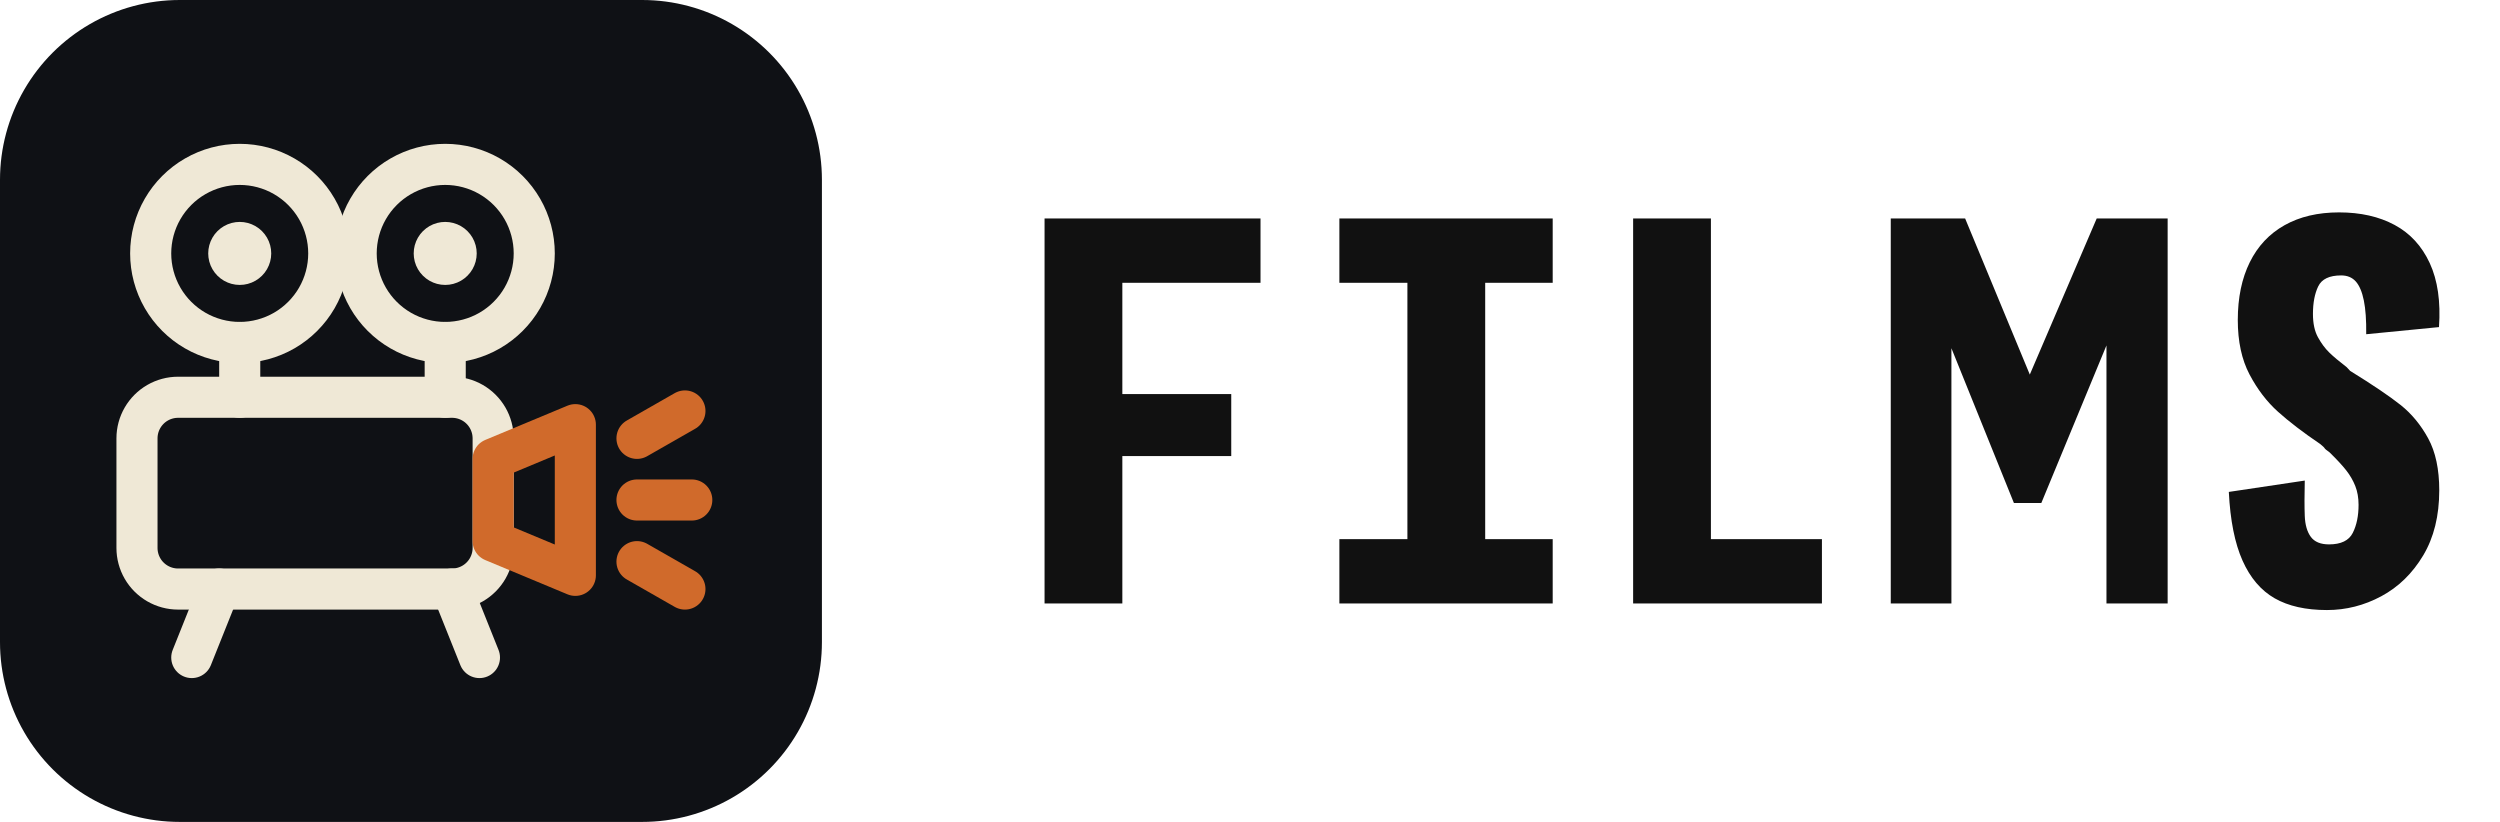
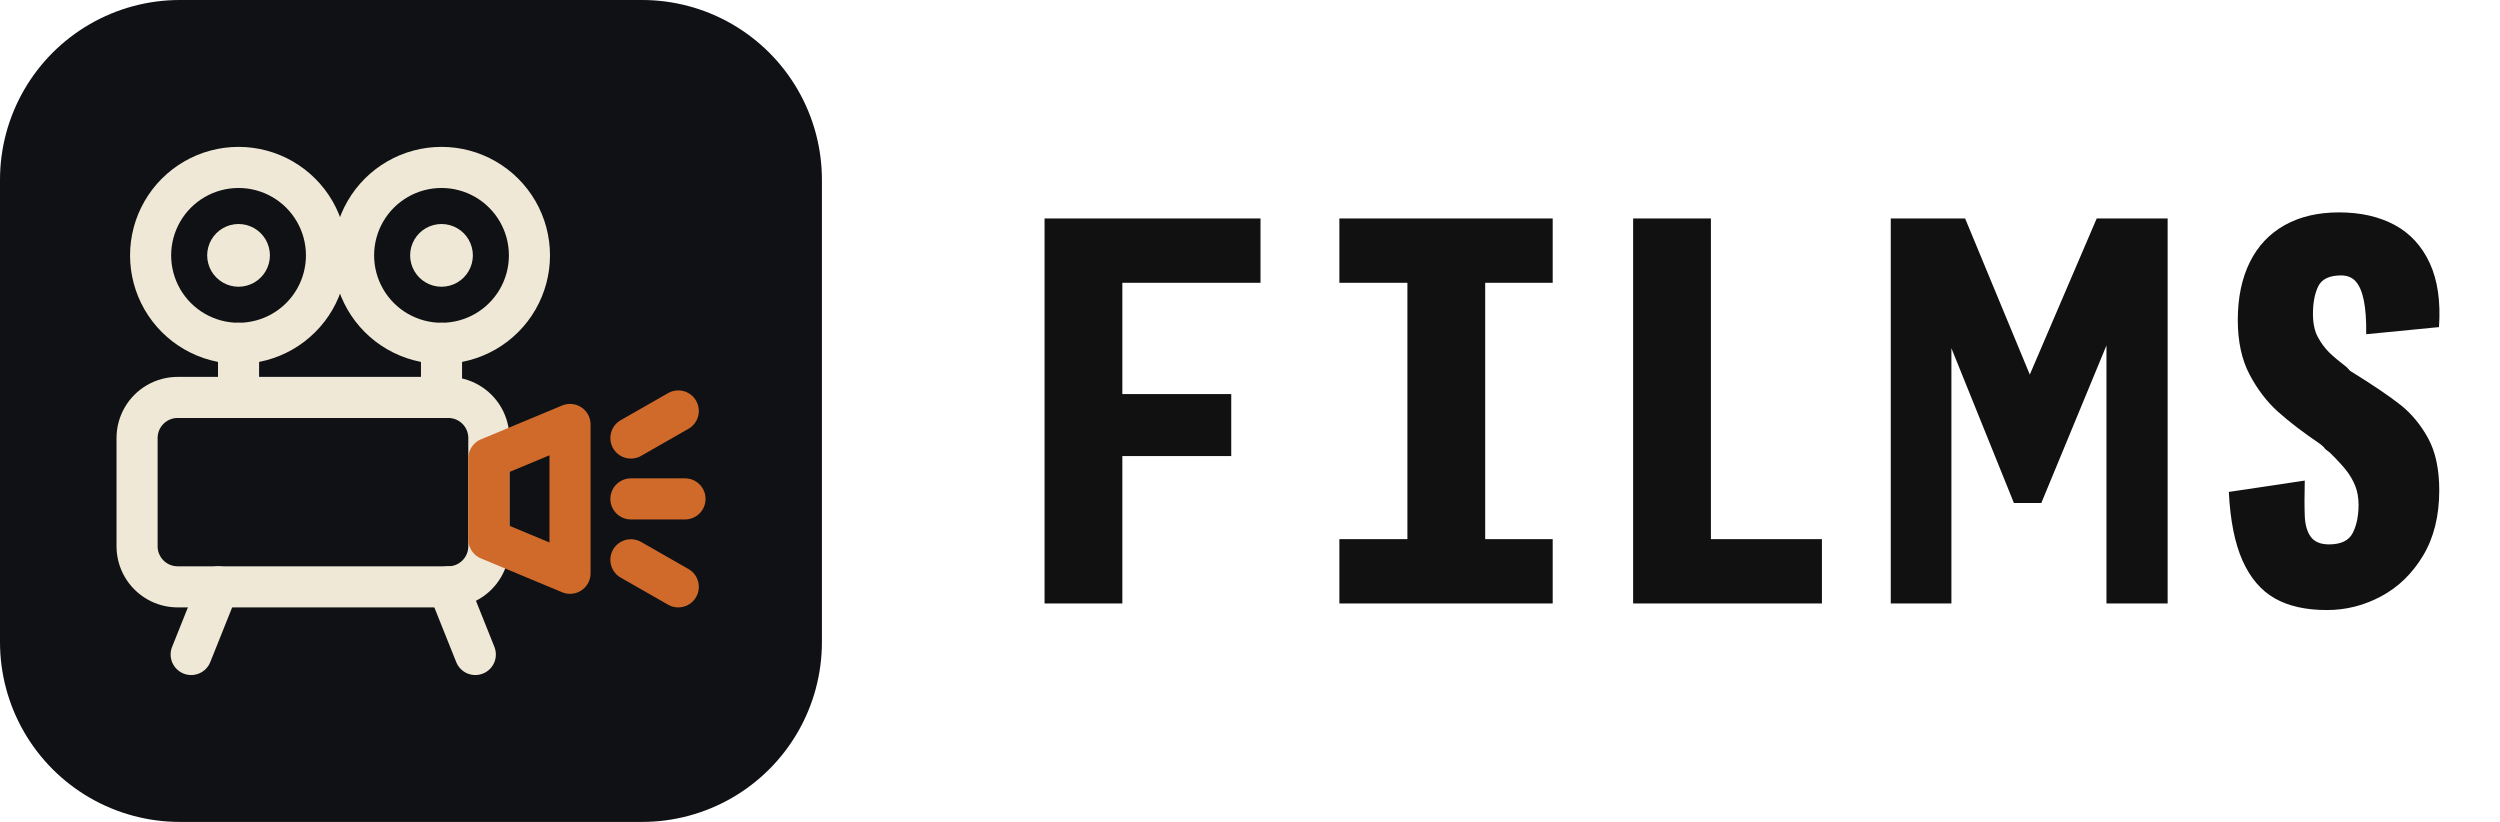
<svg xmlns="http://www.w3.org/2000/svg" width="365" height="120" viewBox="0 0 365 120">
  <path d="M 26.25,0 L 93.75,0 C 98.357,2.82127661716E-16 102.885,1.213 106.875,3.517 S 114.179,9.135 116.483,13.125 S 120,21.643 120,26.25 L 120,93.75 C 120,98.357 118.787,102.885 116.483,106.875 S 110.865,114.179 106.875,116.483 S 98.357,120 93.75,120 L 26.25,120 C 21.643,120 17.115,118.787 13.125,116.483 S 5.821,110.865 3.517,106.875 S 2.61039385832E-15,98.357 0,93.75 L 0,26.25 C -5.64255323432E-16,21.643 1.213,17.115 3.517,13.125 S 9.135,5.821 13.125,3.517 S 21.643,8.46382985148E-16 26.25,0 Z" fill="#0f1115" stroke="none" stroke-width="0.000" stroke-linecap="butt" stroke-linejoin="miter" />
-   <path d="M 48,37 C 48,39.282 47.399,41.524 46.258,43.5 S 43.476,47.117 41.5,48.258 S 37.282,50 35,50 S 30.476,49.399 28.5,48.258 S 24.883,45.476 23.742,43.5 S 22,39.282 22,37 S 22.601,32.476 23.742,30.5 S 26.524,26.883 28.5,25.742 S 32.718,24 35,24 S 39.524,24.601 41.5,25.742 S 45.117,28.524 46.258,30.5 S 48,34.718 48,37 Z" fill="none" stroke="#efe8d6" stroke-width="6.000" stroke-linecap="round" stroke-linejoin="round" />
-   <path d="M 78,37 C 78,39.282 77.399,41.524 76.258,43.5 S 73.476,47.117 71.5,48.258 S 67.282,50 65,50 S 60.476,49.399 58.5,48.258 S 54.883,45.476 53.742,43.5 S 52,39.282 52,37 S 52.601,32.476 53.742,30.5 S 56.524,26.883 58.5,25.742 S 62.718,24 65,24 S 69.524,24.601 71.5,25.742 S 75.117,28.524 76.258,30.5 S 78,34.718 78,37 Z" fill="none" stroke="#efe8d6" stroke-width="6.000" stroke-linecap="round" stroke-linejoin="round" />
-   <path d="M 36.6,37 C 36.6,37.281 36.526,37.557 36.386,37.8 S 36.043,38.245 35.8,38.386 S 35.281,38.6 35,38.6 S 34.443,38.526 34.2,38.386 S 33.755,38.043 33.614,37.8 S 33.4,37.281 33.4,37 S 33.474,36.443 33.614,36.2 S 33.957,35.755 34.2,35.614 S 34.719,35.4 35,35.4 S 35.557,35.474 35.8,35.614 S 36.245,35.957 36.386,36.2 S 36.6,36.719 36.6,37 Z" fill="#efe8d6" stroke="#efe8d6" stroke-width="6.000" stroke-linecap="round" stroke-linejoin="round" />
-   <path d="M 66.6,37 C 66.6,37.281 66.526,37.557 66.386,37.8 S 66.043,38.245 65.8,38.386 S 65.281,38.6 65,38.6 S 64.443,38.526 64.2,38.386 S 63.755,38.043 63.614,37.8 S 63.4,37.281 63.4,37 S 63.474,36.443 63.614,36.2 S 63.957,35.755 64.2,35.614 S 64.719,35.4 65,35.4 S 65.557,35.474 65.8,35.614 S 66.245,35.957 66.386,36.2 S 66.6,36.719 66.6,37 Z" fill="#efe8d6" stroke="#efe8d6" stroke-width="6.000" stroke-linecap="round" stroke-linejoin="round" />
-   <path d="M 35,50 l 0,8 M 65,50 l 0,8 M 32,86 l -4,10 M 66,86 l 4,10" fill="none" stroke="#efe8d6" stroke-width="6.000" stroke-linecap="round" stroke-linejoin="round" />
-   <path d="M 26,58 L 66,58 C 67.053,58 68.088,58.277 69,58.804 S 70.67,60.088 71.196,61 S 72,62.947 72,64 L 72,80 C 72,81.053 71.723,82.088 71.196,83 S 69.912,84.67 69,85.196 S 67.053,86 66,86 L 26,86 C 24.947,86 23.912,85.723 23,85.196 S 21.33,83.912 20.804,83 S 20,81.053 20,80 L 20,64 C 20,62.947 20.277,61.912 20.804,61 S 22.088,59.33 23,58.804 S 24.947,58 26,58 Z" fill="none" stroke="#efe8d6" stroke-width="6.000" stroke-linecap="round" stroke-linejoin="round" />
-   <path d="M 72,67 l 12,-5 l 0,22 l -12,-5 z" fill="none" stroke="#d06a2b" stroke-width="6.000" stroke-linecap="round" stroke-linejoin="round" />
-   <path d="M 93,64 L 100,60 M 93,73 L 101,73 M 93,82 L 100,86" fill="none" stroke="#d06a2b" stroke-width="6.000" stroke-linecap="round" stroke-linejoin="round" />
+   <path d="M 47.668,37.284 C 47.668,39.538 47.075,41.752 45.948,43.704 S 43.2,47.277 41.248,48.404 S 37.082,50.124 34.828,50.124 S 30.36,49.531 28.408,48.404 S 24.835,45.656 23.708,43.704 S 21.988,39.538 21.988,37.284 S 22.581,32.816 23.708,30.864 S 26.456,27.291 28.408,26.164 S 32.574,24.444 34.828,24.444 S 39.296,25.037 41.248,26.164 S 44.821,28.912 45.948,30.864 S 47.668,35.03 47.668,37.284 Z" fill="none" stroke="#efe8d6" stroke-width="6.000" stroke-linecap="round" stroke-linejoin="round" />
+   <path d="M 77.3,37.284 C 77.3,39.538 76.707,41.752 75.58,43.704 S 72.832,47.277 70.88,48.404 S 66.714,50.124 64.46,50.124 S 59.992,49.531 58.04,48.404 S 54.467,45.656 53.34,43.704 S 51.62,39.538 51.62,37.284 S 52.213,32.816 53.34,30.864 S 56.088,27.291 58.04,26.164 S 62.206,24.444 64.46,24.444 S 68.928,25.037 70.88,26.164 S 74.453,28.912 75.58,30.864 S 77.3,35.03 77.3,37.284 Z" fill="none" stroke="#efe8d6" stroke-width="6.000" stroke-linecap="round" stroke-linejoin="round" />
+   <path d="M 36.408,37.284 C 36.408,37.561 36.335,37.834 36.196,38.074 S 35.858,38.514 35.618,38.652 S 35.105,38.864 34.828,38.864 S 34.278,38.791 34.038,38.652 S 33.598,38.314 33.46,38.074 S 33.248,37.561 33.248,37.284 S 33.321,36.734 33.46,36.494 S 33.798,36.054 34.038,35.916 S 34.551,35.704 34.828,35.704 S 35.378,35.777 35.618,35.916 S 36.058,36.254 36.196,36.494 S 36.408,37.007 36.408,37.284 Z" fill="#efe8d6" stroke="#efe8d6" stroke-width="6.000" stroke-linecap="round" stroke-linejoin="round" />
+   <path d="M 66.04,37.284 C 66.04,37.561 65.967,37.834 65.828,38.074 S 65.49,38.514 65.25,38.652 S 64.737,38.864 64.46,38.864 S 63.91,38.791 63.67,38.652 S 63.23,38.314 63.092,38.074 S 62.88,37.561 62.88,37.284 S 62.953,36.734 63.092,36.494 S 63.43,36.054 63.67,35.916 S 64.183,35.704 64.46,35.704 S 65.01,35.777 65.25,35.916 S 65.69,36.254 65.828,36.494 S 66.04,37.007 66.04,37.284 Z" fill="#efe8d6" stroke="#efe8d6" stroke-width="6.000" stroke-linecap="round" stroke-linejoin="round" />
+   <path d="M 34.828,50.124 l 0,7.9 M 64.46,50.124 l 0,7.9 M 31.864,85.68 l -3.952,9.876 M 65.444,85.68 l 3.952,9.876" fill="none" stroke="#efe8d6" stroke-width="6.000" stroke-linecap="round" stroke-linejoin="round" />
+   <path d="M 25.936,58.024 L 65.448,58.024 C 66.488,58.024 67.51,58.298 68.41,58.818 S 70.058,60.086 70.578,60.986 S 71.372,62.908 71.372,63.948 L 71.372,79.756 C 71.372,80.796 71.098,81.818 70.578,82.718 S 69.31,84.366 68.41,84.886 S 66.488,85.68 65.448,85.68 L 25.936,85.68 C 24.896,85.68 23.874,85.406 22.974,84.886 S 21.326,83.618 20.806,82.718 S 20.012,80.796 20.012,79.756 L 20.012,63.948 C 20.012,62.908 20.286,61.886 20.806,60.986 S 22.074,59.338 22.974,58.818 S 24.896,58.024 25.936,58.024 Z" fill="none" stroke="#efe8d6" stroke-width="6.000" stroke-linecap="round" stroke-linejoin="round" />
+   <path d="M 71.372,66.912 l 11.852,-4.94 l 0,21.728 l -11.852,-4.94 z" fill="none" stroke="#d06a2b" stroke-width="6.000" stroke-linecap="round" stroke-linejoin="round" />
+   <path d="M 92.112,63.952 L 99.028,60 M 92.112,72.84 L 100.012,72.84 M 92.112,81.728 L 99.028,85.68" fill="none" stroke="#d06a2b" stroke-width="6.000" stroke-linecap="round" stroke-linejoin="round" />
  <path d="M 152.505,88.105 L 152.505,31.895 L 163.862,31.895 L 163.862,88.105 Z M 179.762,66.584 L 159.627,66.584 L 159.627,57.536 L 179.762,57.536 Z M 158.665,41.289 L 158.665,31.895 L 184.036,31.895 L 184.036,41.289 Z M 205.481,88.105 L 205.481,31.895 L 216.838,31.895 L 216.838,88.105 Z M 226.694,31.895 L 226.694,41.289 L 195.548,41.289 L 195.548,31.895 Z M 195.548,78.711 L 226.694,78.711 L 226.694,88.105 L 195.548,88.105 Z M 238.436,88.105 L 238.436,31.895 L 249.794,31.895 L 249.794,88.105 Z M 266.002,88.105 L 244.596,88.105 L 244.596,78.711 L 266.002,78.711 Z M 286.908,31.895 L 296.957,56.15 L 295.724,56.15 L 306.12,31.895 L 316.476,31.895 L 316.476,88.105 L 307.544,88.105 L 307.544,49.22 L 308.045,49.22 L 298.034,73.436 L 294.031,73.436 L 284.252,49.22 L 284.906,49.22 L 284.906,88.105 L 276.051,88.105 L 276.051,31.895 Z M 341.809,40.211 Q 339.229,40.211 338.459,41.809 Q 337.69,43.407 337.69,45.832 Q 337.69,47.911 338.421,49.239 Q 339.152,50.568 340.057,51.453 Q 340.962,52.339 342.618,53.609 Q 342.925,53.917 343.118,54.148 Q 348.046,57.19 350.471,59.114 Q 352.897,61.039 354.514,64.004 Q 356.131,66.969 356.131,71.588 Q 356.131,77.171 353.783,81.098 Q 351.434,85.025 347.68,87.046 Q 343.926,89.067 339.73,89.067 Q 335.11,89.067 332.107,87.354 Q 329.104,85.641 327.41,81.849 Q 325.716,78.056 325.408,71.82 L 336.496,70.164 Q 336.419,73.359 336.496,75.323 Q 336.573,77.287 337.382,78.384 Q 338.19,79.481 340.038,79.481 Q 342.656,79.481 343.503,77.806 Q 344.35,76.132 344.35,73.706 Q 344.35,72.166 343.869,70.953 Q 343.387,69.74 342.541,68.662 Q 341.693,67.585 340.115,66.044 Q 339.461,65.582 339.384,65.428 Q 339.307,65.275 338.729,64.812 Q 335.033,62.31 332.588,60.115 Q 330.144,57.921 328.43,54.668 Q 326.717,51.414 326.717,46.718 Q 326.717,41.828 328.469,38.286 Q 330.221,34.744 333.551,32.877 Q 336.881,31.009 341.501,31.009 Q 346.198,31.009 349.605,32.838 Q 353.012,34.667 354.745,38.421 Q 356.478,42.175 356.092,47.757 L 345.466,48.797 Q 345.505,45.755 345.12,43.868 Q 344.735,41.982 343.946,41.096 Q 343.156,40.211 341.809,40.211 Z" fill="#111111" stroke="none" stroke-width="0.000" stroke-linecap="butt" stroke-linejoin="miter" />
</svg>
